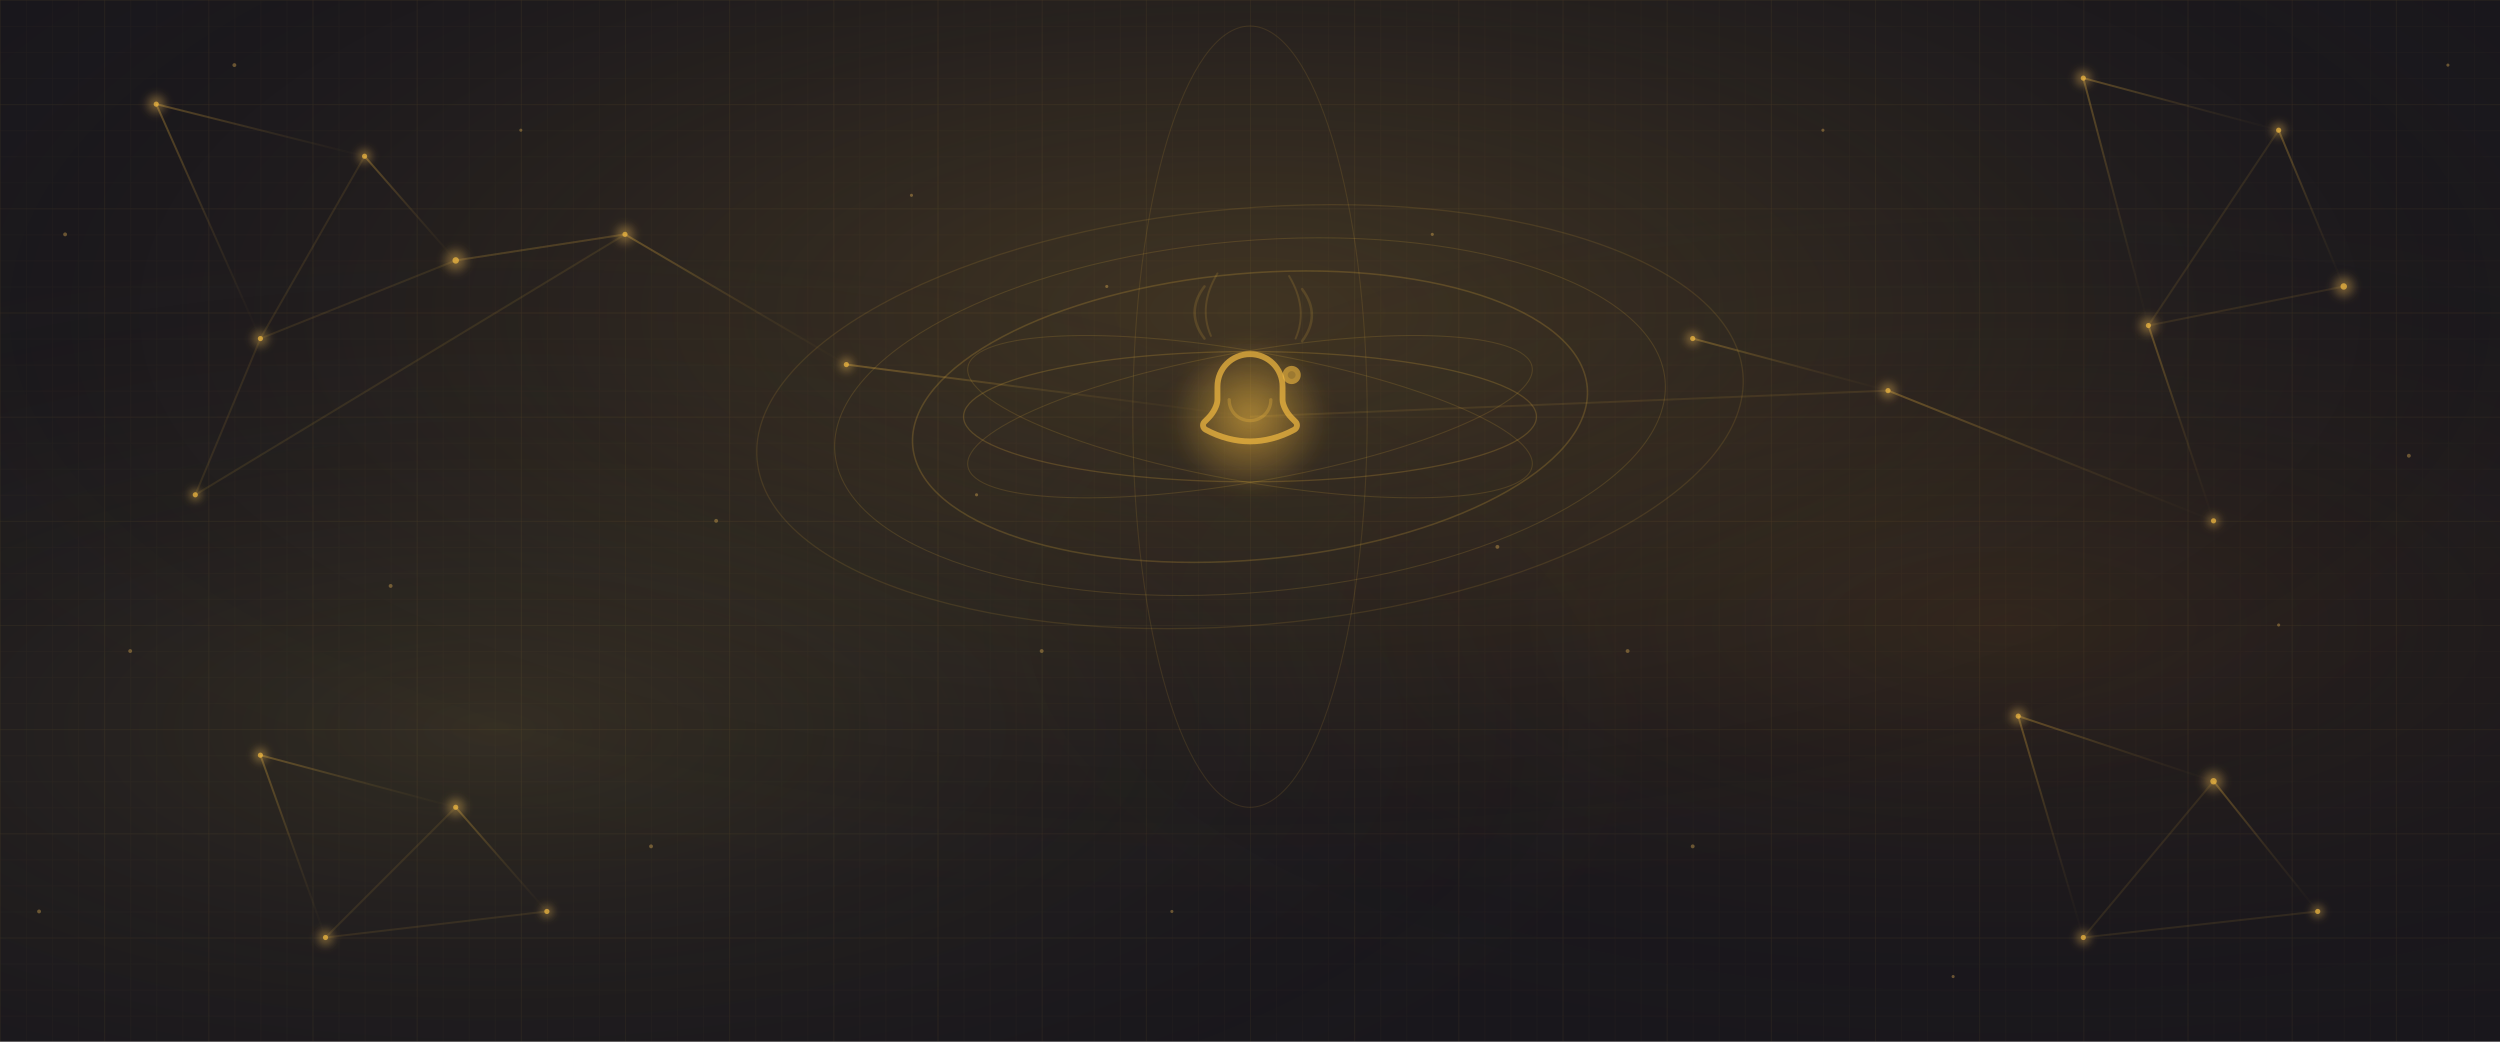
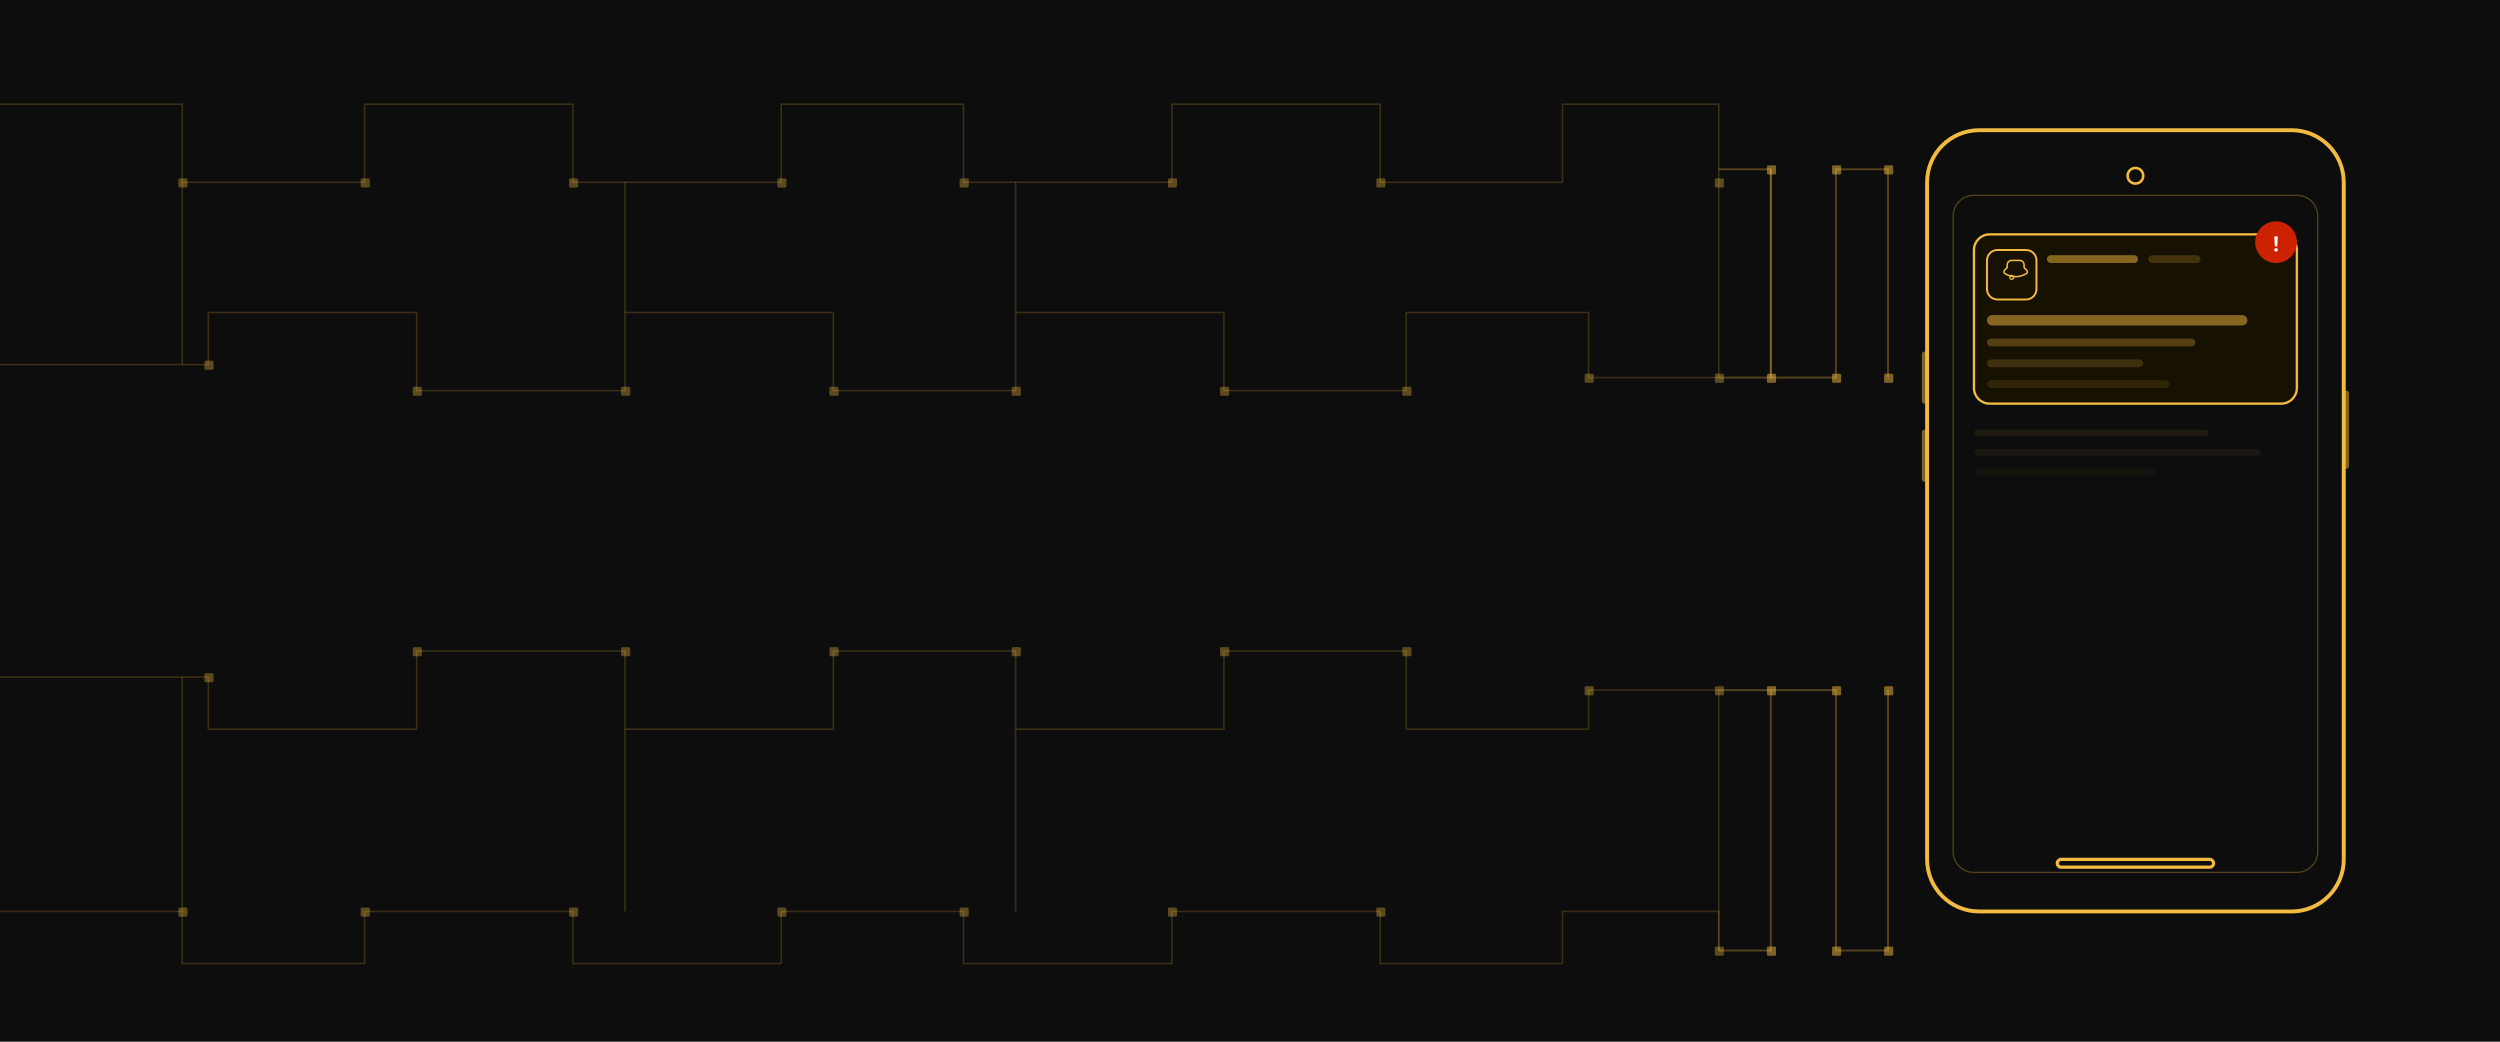
<svg xmlns="http://www.w3.org/2000/svg" viewBox="0 0 1920 800" width="1920" height="800">
-   <defs>
-     <radialGradient id="glow1" cx="50%" cy="30%" r="60%">
-       <stop offset="0%" stop-color="#f3ba40" stop-opacity="0.18" />
-       <stop offset="50%" stop-color="#f3ba40" stop-opacity="0.06" />
-       <stop offset="100%" stop-color="#19171c" stop-opacity="0" />
-     </radialGradient>
-     <radialGradient id="glow2" cx="20%" cy="70%" r="50%">
-       <stop offset="0%" stop-color="#f4d157" stop-opacity="0.12" />
-       <stop offset="100%" stop-color="#19171c" stop-opacity="0" />
-     </radialGradient>
-     <radialGradient id="glow3" cx="80%" cy="60%" r="45%">
-       <stop offset="0%" stop-color="#ea9322" stop-opacity="0.10" />
-       <stop offset="100%" stop-color="#19171c" stop-opacity="0" />
-     </radialGradient>
-     <radialGradient id="nodeGlow" cx="50%" cy="50%" r="50%">
-       <stop offset="0%" stop-color="#f3ba40" stop-opacity="0.6" />
-       <stop offset="100%" stop-color="#f3ba40" stop-opacity="0" />
-     </radialGradient>
-     <radialGradient id="nodeGlowSmall" cx="50%" cy="50%" r="50%">
-       <stop offset="0%" stop-color="#f9c25b" stop-opacity="0.5" />
-       <stop offset="100%" stop-color="#f9c25b" stop-opacity="0" />
-     </radialGradient>
-     <linearGradient id="lineFade" x1="0%" y1="0%" x2="100%" y2="100%">
-       <stop offset="0%" stop-color="#f3ba40" stop-opacity="0.3" />
-       <stop offset="50%" stop-color="#f3ba40" stop-opacity="0.1" />
-       <stop offset="100%" stop-color="#f3ba40" stop-opacity="0" />
-     </linearGradient>
-     <filter id="blur1">
-       <feGaussianBlur stdDeviation="3" />
-     </filter>
-     <filter id="blur2">
-       <feGaussianBlur stdDeviation="6" />
-     </filter>
-     <pattern id="grid" width="80" height="80" patternUnits="userSpaceOnUse">
-       <path d="M 80 0 L 0 0 0 80" fill="none" stroke="#f3ba40" stroke-width="0.5" stroke-opacity="0.1" />
-     </pattern>
-     <pattern id="gridSmall" width="20" height="20" patternUnits="userSpaceOnUse">
-       <path d="M 20 0 L 0 0 0 20" fill="none" stroke="#f3ba40" stroke-width="0.3" stroke-opacity="0.08" />
-     </pattern>
-   </defs>
-   <rect width="1920" height="800" fill="#19171c" />
-   <rect width="1920" height="800" fill="url(#grid)" />
-   <rect width="1920" height="800" fill="url(#gridSmall)" />
-   <rect width="1920" height="800" fill="url(#glow1)" />
-   <rect width="1920" height="800" fill="url(#glow2)" />
-   <rect width="1920" height="800" fill="url(#glow3)" />
-   <g transform="translate(960, 320)">
-     <ellipse rx="380" ry="160" fill="none" stroke="#f3ba40" stroke-width="1" stroke-opacity="0.12" transform="rotate(-5)" />
-     <ellipse rx="320" ry="135" fill="none" stroke="#f3ba40" stroke-width="0.8" stroke-opacity="0.15" transform="rotate(-5)" />
-     <ellipse rx="260" ry="110" fill="none" stroke="#f3ba40" stroke-width="1.2" stroke-opacity="0.2" transform="rotate(-5)" />
-     <ellipse rx="220" ry="50" fill="none" stroke="#f3ba40" stroke-width="1" stroke-opacity="0.2" />
-     <ellipse rx="220" ry="50" fill="none" stroke="#f3ba40" stroke-width="0.8" stroke-opacity="0.15" transform="rotate(10)" />
-     <ellipse rx="220" ry="50" fill="none" stroke="#f3ba40" stroke-width="0.8" stroke-opacity="0.15" transform="rotate(-10)" />
-     <ellipse rx="90" ry="300" fill="none" stroke="#f3ba40" stroke-width="0.8" stroke-opacity="0.12" />
-     <circle cx="0" cy="0" r="60" fill="url(#nodeGlow)" filter="url(#blur2)" />
-     <g fill="none" stroke="#f3ba40" stroke-linecap="round" stroke-linejoin="round" opacity="0.7">
-       <path d="M0 -48c-14 0-25 11-25 25v10c0 4-3 10-7 14l-3 3c-2 2-1 5 1 6 11 6 23 9 34 9s23-3 34-9c2-1 3-4 1-6l-3-3c-4-4-7-10-7-14v-10c0-14-11-25-25-25z" stroke-width="4.5" />
-       <path d="M-16 -13c0 9 7 16 16 16s16-7 16-16" stroke-width="2.5" opacity="0.4" />
-     </g>
-     <circle cx="32" cy="-32" r="3" fill="#19171c" stroke="none" />
-     <circle cx="32" cy="-32" r="7" fill="#f3ba40" stroke="none" opacity="0.6" />
-     <g fill="none" stroke="#f3ba40" stroke-linecap="round" opacity="0.15">
-       <path d="M-35 -60 Q-50 -80 -35 -100" stroke-width="2" />
-       <path d="M-30 -62 Q-40 -85 -25 -110" stroke-width="1.5" />
-       <path d="M40 -58 Q55 -78 40 -98" stroke-width="2" />
-       <path d="M35 -60 Q45 -83 30 -108" stroke-width="1.5" />
-     </g>
+   <rect width="1920" height="800" fill="#0d0d0d" />
+   <g stroke="#f3ba40" stroke-opacity="0.2" fill="none" stroke-width="1.2">
+     <polyline points="0,80 140,80 140,140 280,140" />
+     <polyline points="280,140 280,80 440,80 440,140 600,140" />
+     <polyline points="600,140 600,80 740,80 740,140 900,140" />
+     <polyline points="900,140 900,80 1060,80 1060,140 1200,140" />
+     <polyline points="1200,140 1200,80 1320,80 1320,130" />
+     <polyline points="0,280 160,280 160,240 320,240 320,300 480,300" />
+     <polyline points="480,300 480,240 640,240 640,300 780,300" />
+     <polyline points="780,300 780,240 940,240 940,300 1080,300" />
+     <polyline points="1080,300 1080,240 1220,240 1220,290 1320,290" />
+     <polyline points="0,520 160,520 160,560 320,560 320,500 480,500" />
+     <polyline points="480,500 480,560 640,560 640,500 780,500" />
+     <polyline points="780,500 780,560 940,560 940,500 1080,500" />
+     <polyline points="1080,500 1080,560 1220,560 1220,530 1320,530" />
+     <polyline points="0,700 140,700 140,740 280,740" />
+     <polyline points="280,740 280,700 440,700 440,740 600,740" />
+     <polyline points="600,740 600,700 740,700 740,740 900,740" />
+     <polyline points="900,740 900,700 1060,700 1060,740 1200,740" />
+     <polyline points="1200,740 1200,700 1320,700 1320,730" />
+     <polyline points="140,140 140,280" />
+     <polyline points="480,140 480,240" />
+     <polyline points="780,140 780,240" />
+     <polyline points="140,520 140,700" />
+     <polyline points="480,560 480,700" />
+     <polyline points="780,560 780,700" />
+     <polyline points="1320,130 1320,290" />
+     <polyline points="1320,530 1320,730" />
  </g>
-   <g stroke="url(#lineFade)" stroke-width="1.5" fill="none">
-     <line x1="120" y1="80" x2="280" y2="120" />
-     <line x1="280" y1="120" x2="350" y2="200" />
-     <line x1="280" y1="120" x2="200" y2="260" />
-     <line x1="120" y1="80" x2="200" y2="260" />
-     <line x1="350" y1="200" x2="200" y2="260" />
-     <line x1="200" y1="260" x2="150" y2="380" />
-     <line x1="350" y1="200" x2="480" y2="180" />
-     <line x1="1600" y1="60" x2="1750" y2="100" />
-     <line x1="1750" y1="100" x2="1800" y2="220" />
-     <line x1="1750" y1="100" x2="1650" y2="250" />
-     <line x1="1600" y1="60" x2="1650" y2="250" />
-     <line x1="1800" y1="220" x2="1650" y2="250" />
-     <line x1="1650" y1="250" x2="1700" y2="400" />
-     <line x1="200" y1="580" x2="350" y2="620" />
-     <line x1="350" y1="620" x2="420" y2="700" />
-     <line x1="350" y1="620" x2="250" y2="720" />
-     <line x1="200" y1="580" x2="250" y2="720" />
-     <line x1="420" y1="700" x2="250" y2="720" />
-     <line x1="1550" y1="550" x2="1700" y2="600" />
-     <line x1="1700" y1="600" x2="1780" y2="700" />
-     <line x1="1700" y1="600" x2="1600" y2="720" />
-     <line x1="1550" y1="550" x2="1600" y2="720" />
-     <line x1="1780" y1="700" x2="1600" y2="720" />
-     <line x1="480" y1="180" x2="650" y2="280" />
-     <line x1="150" y1="380" x2="480" y2="180" />
-     <line x1="650" y1="280" x2="960" y2="320" />
-     <line x1="1300" y1="260" x2="1450" y2="300" />
-     <line x1="1700" y1="400" x2="1450" y2="300" />
-     <line x1="1450" y1="300" x2="960" y2="320" />
-     <line x1="480" y1="180" x2="350" y2="200" />
+   <g fill="#f3ba40" fill-opacity="0.35">
+     <rect x="137" y="137" width="7" height="7" rx="1" />
+     <rect x="277" y="137" width="7" height="7" rx="1" />
+     <rect x="437" y="137" width="7" height="7" rx="1" />
+     <rect x="597" y="137" width="7" height="7" rx="1" />
+     <rect x="737" y="137" width="7" height="7" rx="1" />
+     <rect x="897" y="137" width="7" height="7" rx="1" />
+     <rect x="1057" y="137" width="7" height="7" rx="1" />
+     <rect x="157" y="277" width="7" height="7" rx="1" />
+     <rect x="317" y="297" width="7" height="7" rx="1" />
+     <rect x="477" y="297" width="7" height="7" rx="1" />
+     <rect x="637" y="297" width="7" height="7" rx="1" />
+     <rect x="777" y="297" width="7" height="7" rx="1" />
+     <rect x="937" y="297" width="7" height="7" rx="1" />
+     <rect x="1077" y="297" width="7" height="7" rx="1" />
+     <rect x="1217" y="287" width="7" height="7" rx="1" />
+     <rect x="157" y="517" width="7" height="7" rx="1" />
+     <rect x="317" y="497" width="7" height="7" rx="1" />
+     <rect x="477" y="497" width="7" height="7" rx="1" />
+     <rect x="637" y="497" width="7" height="7" rx="1" />
+     <rect x="777" y="497" width="7" height="7" rx="1" />
+     <rect x="937" y="497" width="7" height="7" rx="1" />
+     <rect x="1077" y="497" width="7" height="7" rx="1" />
+     <rect x="1217" y="527" width="7" height="7" rx="1" />
+     <rect x="137" y="697" width="7" height="7" rx="1" />
+     <rect x="277" y="697" width="7" height="7" rx="1" />
+     <rect x="437" y="697" width="7" height="7" rx="1" />
+     <rect x="597" y="697" width="7" height="7" rx="1" />
+     <rect x="737" y="697" width="7" height="7" rx="1" />
+     <rect x="897" y="697" width="7" height="7" rx="1" />
+     <rect x="1057" y="697" width="7" height="7" rx="1" />
+     <rect x="1317" y="287" width="7" height="7" rx="1" />
+     <rect x="1317" y="527" width="7" height="7" rx="1" />
+     <rect x="1317" y="137" width="7" height="7" rx="1" />
+     <rect x="1317" y="727" width="7" height="7" rx="1" />
  </g>
-   <g filter="url(#blur1)">
-     <circle cx="120" cy="80" r="10" fill="url(#nodeGlowSmall)" />
-     <circle cx="280" cy="120" r="8" fill="url(#nodeGlowSmall)" />
-     <circle cx="350" cy="200" r="12" fill="url(#nodeGlowSmall)" />
-     <circle cx="200" cy="260" r="9" fill="url(#nodeGlowSmall)" />
-     <circle cx="150" cy="380" r="7" fill="url(#nodeGlowSmall)" />
-     <circle cx="480" cy="180" r="10" fill="url(#nodeGlowSmall)" />
-     <circle cx="1600" cy="60" r="9" fill="url(#nodeGlowSmall)" />
-     <circle cx="1750" cy="100" r="8" fill="url(#nodeGlowSmall)" />
-     <circle cx="1800" cy="220" r="11" fill="url(#nodeGlowSmall)" />
-     <circle cx="1650" cy="250" r="10" fill="url(#nodeGlowSmall)" />
-     <circle cx="1700" cy="400" r="7" fill="url(#nodeGlowSmall)" />
-     <circle cx="1450" cy="300" r="9" fill="url(#nodeGlowSmall)" />
-     <circle cx="200" cy="580" r="8" fill="url(#nodeGlowSmall)" />
-     <circle cx="350" cy="620" r="10" fill="url(#nodeGlowSmall)" />
-     <circle cx="420" cy="700" r="7" fill="url(#nodeGlowSmall)" />
-     <circle cx="250" cy="720" r="9" fill="url(#nodeGlowSmall)" />
-     <circle cx="1550" cy="550" r="9" fill="url(#nodeGlowSmall)" />
-     <circle cx="1700" cy="600" r="11" fill="url(#nodeGlowSmall)" />
-     <circle cx="1780" cy="700" r="7" fill="url(#nodeGlowSmall)" />
-     <circle cx="1600" cy="720" r="8" fill="url(#nodeGlowSmall)" />
-     <circle cx="650" cy="280" r="8" fill="url(#nodeGlowSmall)" />
-     <circle cx="1300" cy="260" r="8" fill="url(#nodeGlowSmall)" />
+   <g stroke="#f3ba40" stroke-opacity="0.3" fill="none" stroke-width="1.5">
+     <polyline points="1320,130 1360,130 1360,290 1320,290" />
+     <polyline points="1320,530 1360,530 1360,730 1320,730" />
+     <polyline points="1360,130 1360,290" />
+     <polyline points="1360,290 1410,290 1410,130 1450,130 1450,290" />
+     <polyline points="1360,530 1410,530 1410,730 1450,730 1450,530" />
  </g>
-   <g fill="#f3ba40" opacity="0.7">
-     <circle cx="120" cy="80" r="2" />
-     <circle cx="280" cy="120" r="2" />
-     <circle cx="350" cy="200" r="2.5" />
-     <circle cx="200" cy="260" r="2" />
-     <circle cx="150" cy="380" r="2" />
-     <circle cx="480" cy="180" r="2" />
-     <circle cx="1600" cy="60" r="2" />
-     <circle cx="1750" cy="100" r="2" />
-     <circle cx="1800" cy="220" r="2.5" />
-     <circle cx="1650" cy="250" r="2" />
-     <circle cx="1700" cy="400" r="2" />
-     <circle cx="1450" cy="300" r="2" />
-     <circle cx="200" cy="580" r="2" />
-     <circle cx="350" cy="620" r="2" />
-     <circle cx="420" cy="700" r="2" />
-     <circle cx="250" cy="720" r="2" />
-     <circle cx="1550" cy="550" r="2" />
-     <circle cx="1700" cy="600" r="2.5" />
-     <circle cx="1780" cy="700" r="2" />
-     <circle cx="1600" cy="720" r="2" />
-     <circle cx="650" cy="280" r="2" />
-     <circle cx="1300" cy="260" r="2" />
+   <g fill="#f3ba40" fill-opacity="0.5">
+     <rect x="1357" y="127" width="7" height="7" rx="1" />
+     <rect x="1357" y="287" width="7" height="7" rx="1" />
+     <rect x="1357" y="527" width="7" height="7" rx="1" />
+     <rect x="1357" y="727" width="7" height="7" rx="1" />
+     <rect x="1407" y="287" width="7" height="7" rx="1" />
+     <rect x="1407" y="127" width="7" height="7" rx="1" />
+     <rect x="1407" y="527" width="7" height="7" rx="1" />
+     <rect x="1407" y="727" width="7" height="7" rx="1" />
+     <rect x="1447" y="127" width="7" height="7" rx="1" />
+     <rect x="1447" y="287" width="7" height="7" rx="1" />
+     <rect x="1447" y="527" width="7" height="7" rx="1" />
+     <rect x="1447" y="727" width="7" height="7" rx="1" />
  </g>
-   <g fill="#f9c25b" opacity="0.35">
-     <circle cx="50" cy="180" r="1.5" />
-     <circle cx="180" cy="50" r="1.5" />
-     <circle cx="400" cy="100" r="1.2" />
-     <circle cx="550" cy="400" r="1.5" />
-     <circle cx="700" cy="150" r="1.2" />
-     <circle cx="800" cy="500" r="1.5" />
-     <circle cx="1100" cy="180" r="1.2" />
-     <circle cx="1250" cy="500" r="1.5" />
-     <circle cx="1400" cy="100" r="1.2" />
-     <circle cx="1850" cy="350" r="1.5" />
-     <circle cx="1750" cy="480" r="1.2" />
-     <circle cx="500" cy="650" r="1.5" />
-     <circle cx="900" cy="700" r="1.2" />
-     <circle cx="1300" cy="650" r="1.5" />
-     <circle cx="1500" cy="750" r="1.2" />
-     <circle cx="300" cy="450" r="1.5" />
-     <circle cx="750" cy="380" r="1.2" />
-     <circle cx="1150" cy="420" r="1.5" />
-     <circle cx="850" cy="220" r="1.2" />
-     <circle cx="100" cy="500" r="1.5" />
-     <circle cx="1880" cy="50" r="1.2" />
-     <circle cx="30" cy="700" r="1.5" />
-   </g>
+   <rect x="1480" y="100" width="320" height="600" rx="40" fill="#0d0d0d" stroke="#f3ba40" stroke-width="3" />
+   <rect x="1500" y="150" width="280" height="520" rx="16" fill="none" stroke="#f3ba40" stroke-width="1" stroke-opacity="0.3" />
+   <circle cx="1640" cy="135" r="6" fill="none" stroke="#f3ba40" stroke-width="2" />
+   <rect x="1580" y="660" width="120" height="6" rx="3" fill="none" stroke="#f3ba40" stroke-width="2.5" />
+   <rect x="1476" y="270" width="4" height="40" rx="2" fill="#f3ba40" opacity="0.5" />
+   <rect x="1476" y="330" width="4" height="40" rx="2" fill="#f3ba40" opacity="0.5" />
+   <rect x="1800" y="300" width="4" height="60" rx="2" fill="#f3ba40" opacity="0.5" />
+   <rect x="1516" y="180" width="248" height="130" rx="12" fill="#161100" stroke="#f3ba40" stroke-width="1.8" />
+   <rect x="1526" y="192" width="38" height="38" rx="8" fill="none" stroke="#f3ba40" stroke-width="1.5" />
+   <path d="M1545,200c-2,0-3.5,1.5-3.5,3.5v2l-2,2c-0.8,0.8-0.5,2,0,2.5c2.5,1.5,5.5,2.5,8.5,2.5s6-1,8.5-2.5c0.5-0.5,0.8-1.7,0-2.5l-2-2v-2c0-2-1.5-3.5-3.5-3.5z" fill="none" stroke="#f3ba40" stroke-width="1.2" />
+   <circle cx="1545" cy="213" r="1.5" fill="none" stroke="#f3ba40" stroke-width="1" />
+   <rect x="1572" y="196" width="70" height="6" rx="3" fill="#f3ba40" opacity="0.5" />
+   <rect x="1650" y="196" width="40" height="6" rx="3" fill="#f3ba40" opacity="0.2" />
+   <rect x="1526" y="242" width="200" height="8" rx="4" fill="#f3ba40" opacity="0.5" />
+   <rect x="1526" y="260" width="160" height="6" rx="3" fill="#f3ba40" opacity="0.28" />
+   <rect x="1526" y="276" width="120" height="6" rx="3" fill="#f3ba40" opacity="0.18" />
+   <rect x="1526" y="292" width="140" height="6" rx="3" fill="#f3ba40" opacity="0.12" />
+   <circle cx="1748" cy="186" r="16" fill="#cc2200" />
+   <text x="1748" y="193" text-anchor="middle" font-family="sans-serif" font-size="16" font-weight="bold" fill="#fff">!</text>
+   <rect x="1516" y="330" width="180" height="5" rx="2.5" fill="#f3ba40" opacity="0.08" />
+   <rect x="1516" y="345" width="220" height="5" rx="2.5" fill="#f3ba40" opacity="0.06" />
+   <rect x="1516" y="360" width="140" height="5" rx="2.5" fill="#f3ba40" opacity="0.04" />
</svg>
